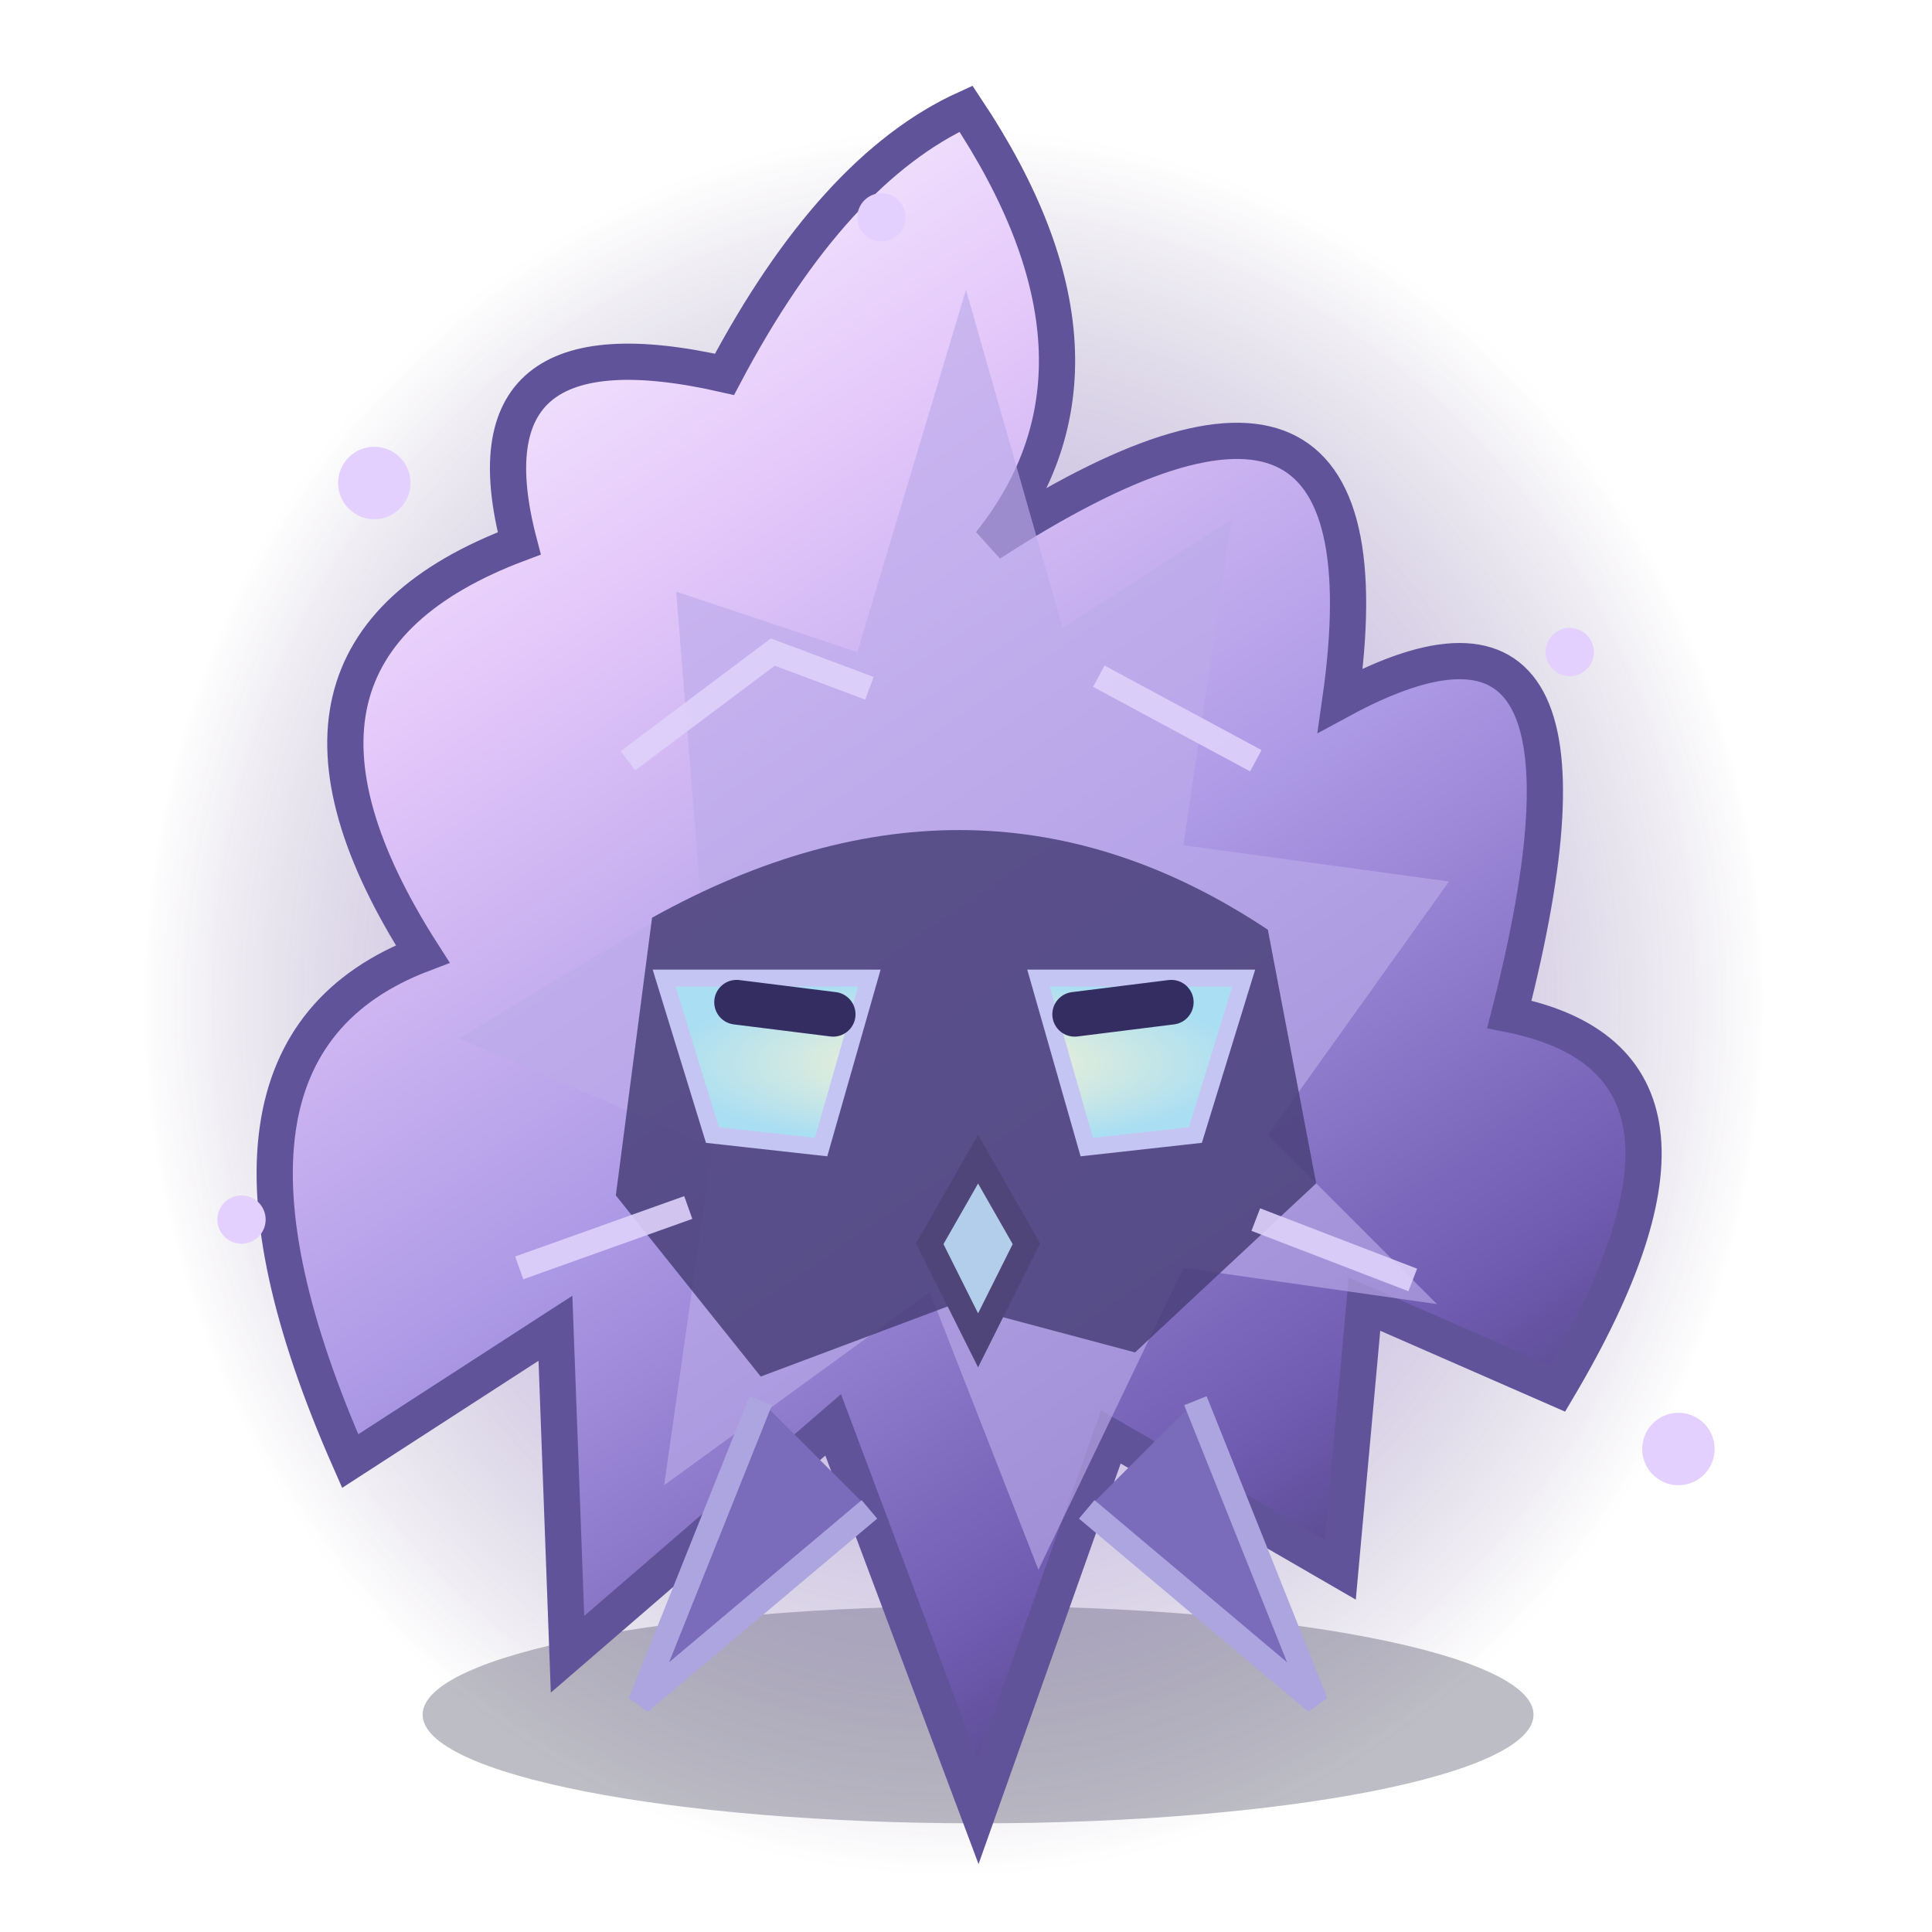
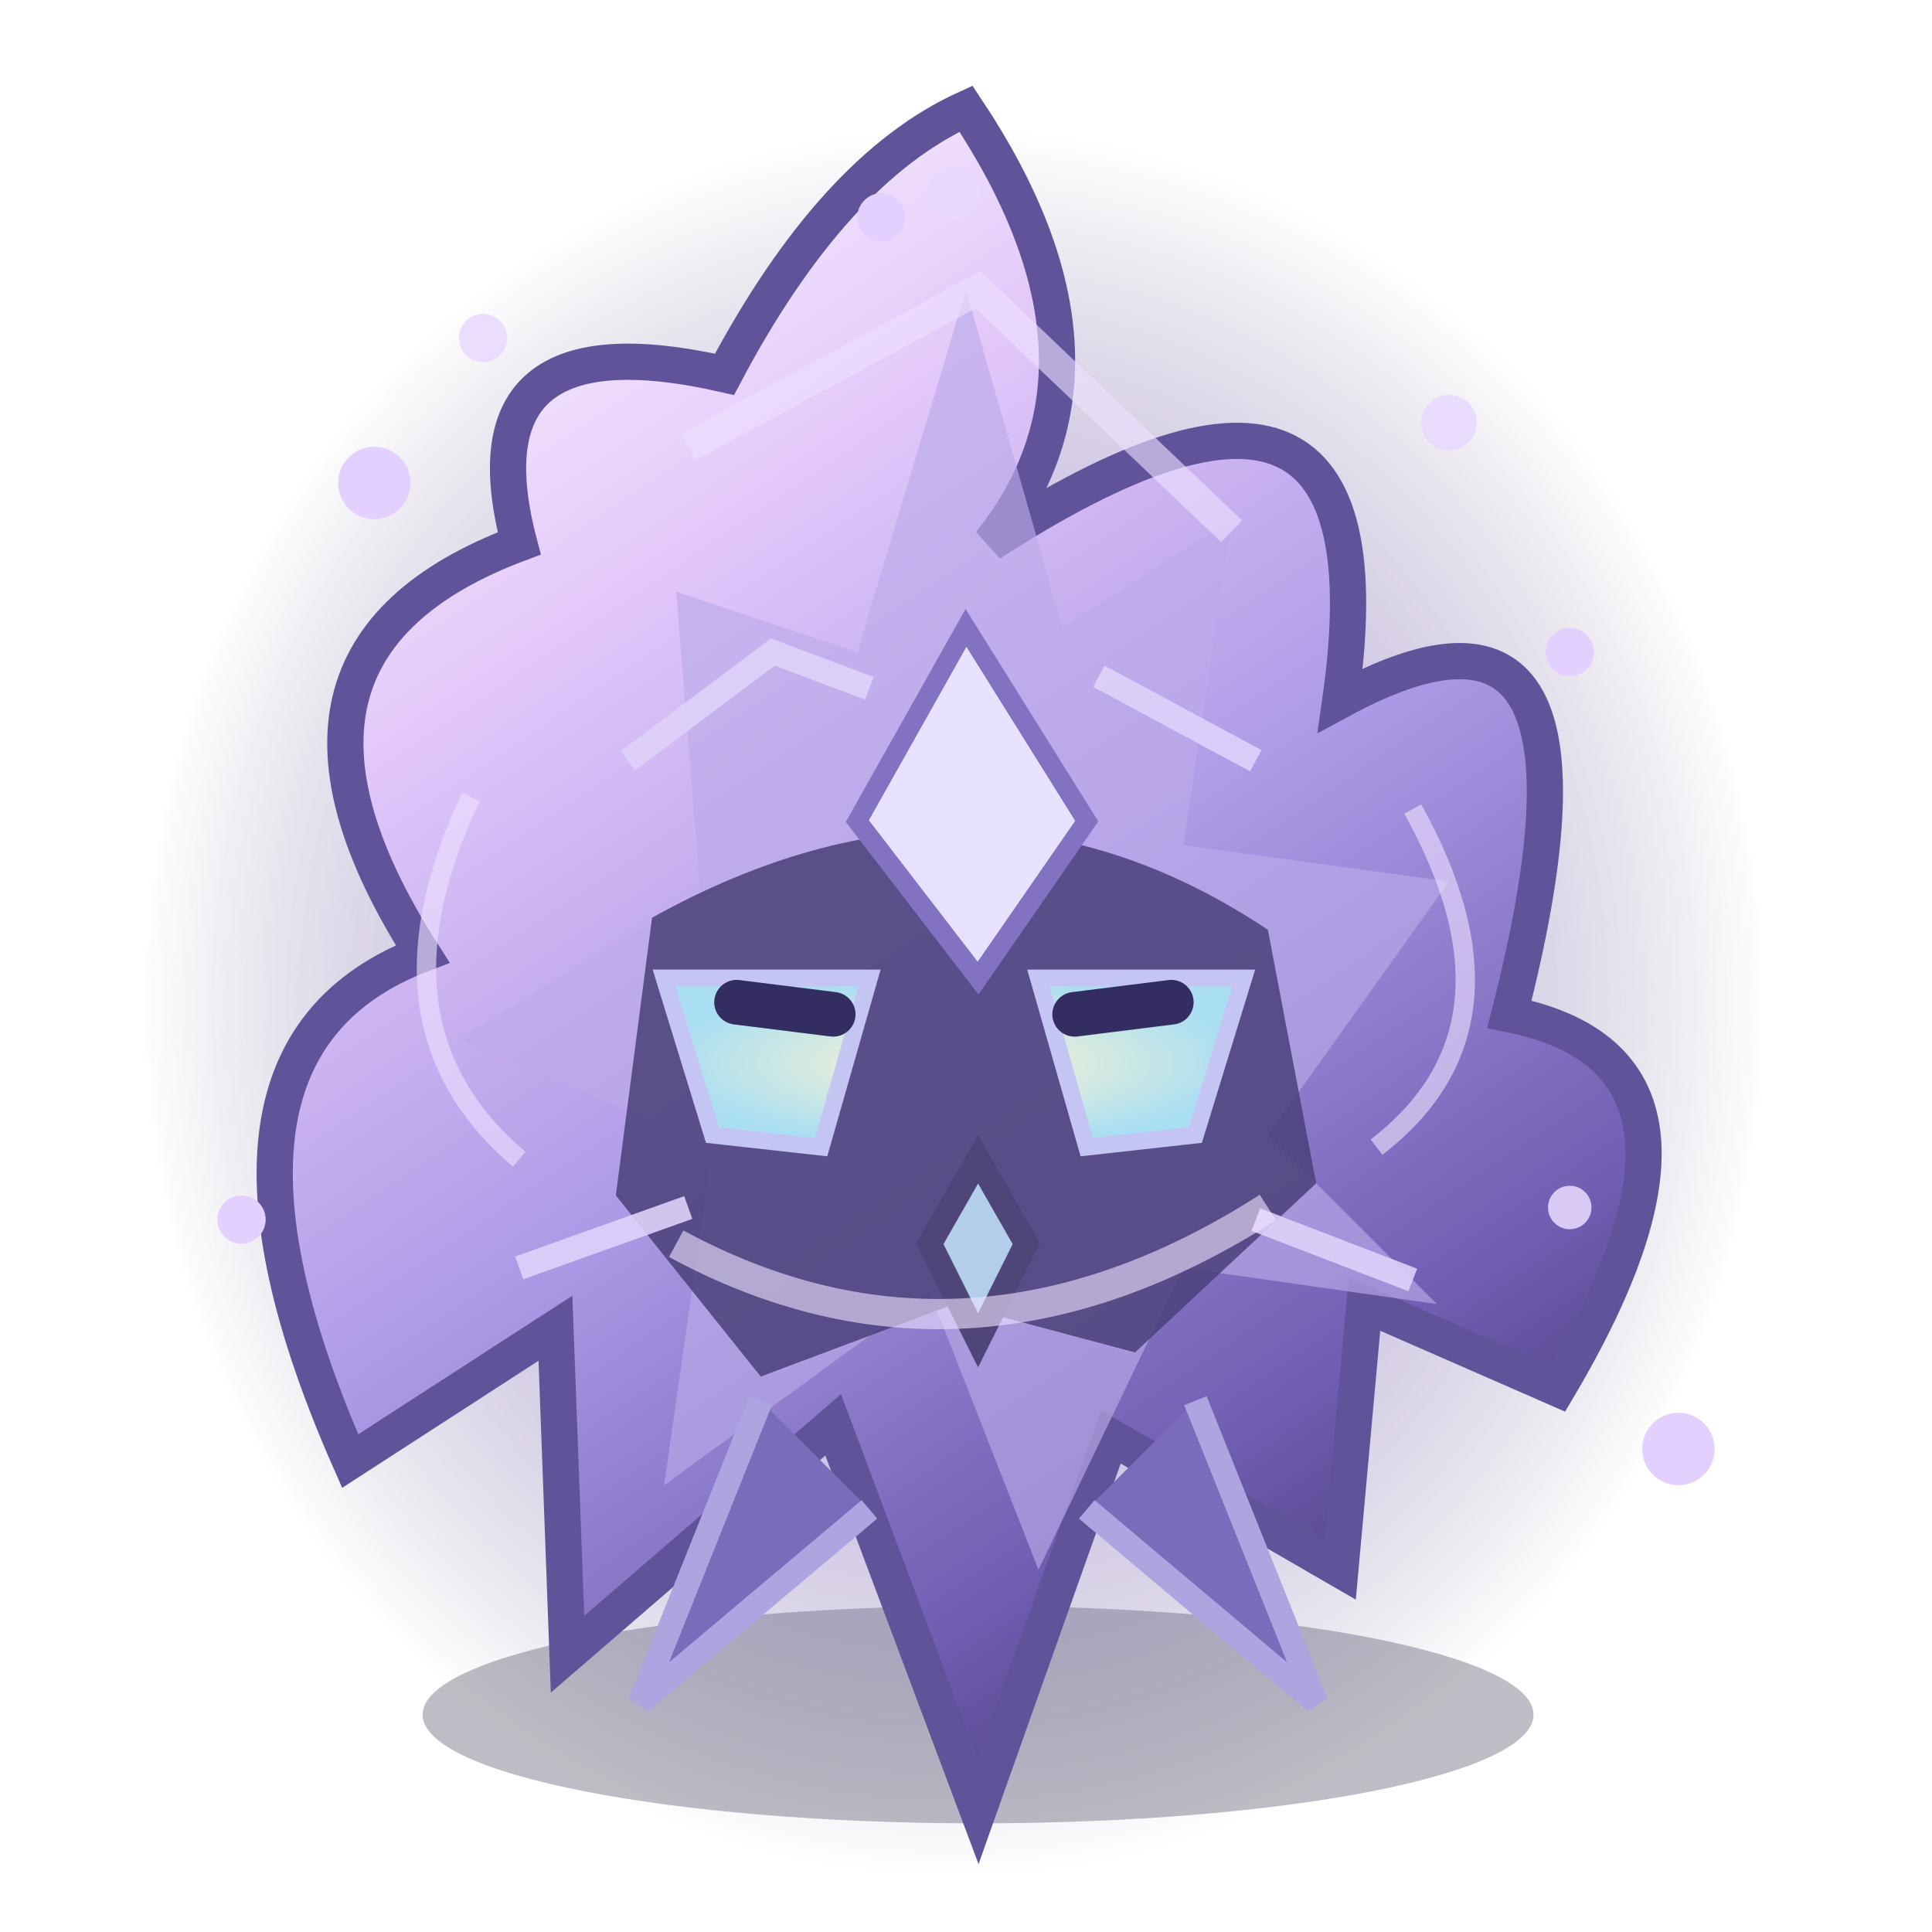
<svg xmlns="http://www.w3.org/2000/svg" width="196" height="196" viewBox="0 0 160 160">
  <defs>
    <radialGradient id="mist">
      <stop stop-color="#dbbfff" stop-opacity=".9" />
      <stop offset=".5" stop-color="#9276cd" stop-opacity=".75" />
      <stop offset="1" stop-color="#48366c" stop-opacity="0" />
    </radialGradient>
    <linearGradient id="flame" x1=".25" y1="0" x2=".8" y2="1">
      <stop stop-color="#faf2ff" />
      <stop offset=".22" stop-color="#e3c7fa" />
      <stop offset=".5" stop-color="#ad9ae6" />
      <stop offset=".8" stop-color="#6f5bb0" />
      <stop offset="1" stop-color="#393360" />
    </linearGradient>
    <radialGradient id="eye">
      <stop stop-color="#fff5ce" />
      <stop offset="1" stop-color="#a9def3" />
    </radialGradient>
  </defs>
  <ellipse cx="81" cy="142" rx="46" ry="9" fill="#20213e" opacity=".3" />
  <ellipse cx="79" cy="83" rx="67" ry="73" fill="url(#mist)" opacity=".6" />
  <path d="M80 9Q94 30 82 45Q116 23 111 58Q135 45 125 84Q145 88 129 115L113 108L111 130L92 119L81 150L69 118L47 137L46 110L29 121Q14 87 35 79Q19 54 43 45Q38 26 60 31Q69 14 80 9Z" fill="url(#flame)" stroke="#61539a" stroke-width="3" />
  <path d="M80 24L88 52L102 43L98 70L120 73L105 94L119 108L98 105L86 130L77 107L55 123L59 95L38 86L58 74L56 49L71 54Z" fill="#bbabea" opacity=".65" />
  <path d="M54 76Q81 61 105 77L109 98L94 112L79 108L63 114L51 99Z" fill="#4b427b" opacity=".87" />
  <path d="M55 81L72 81L68 95L59 94ZM103 81L86 81L90 95L99 94Z" fill="url(#eye)" stroke="#c4c5f3" stroke-width="1.4" />
  <path d="M61 83L69 84M97 83L89 84" stroke="#342d61" stroke-width="3.7" stroke-linecap="round" />
  <path d="M77 103L81 96L85 103L81 111Z" fill="#b3ceeb" stroke="#504579" stroke-width="2" />
  <path d="M63 116L53 141L72 125M99 116L109 141L90 125" fill="#7a6bbb" stroke="#ada5df" stroke-width="2" />
  <g fill="none" stroke="#ded1fb" stroke-width="2" opacity=".9">
    <path d="M52 63L64 54L72 57M91 56L104 63M57 100L43 105M104 101L117 106" />
  </g>
  <g fill="#e4d0ff">
    <circle cx="31" cy="40" r="3" />
    <circle cx="130" cy="54" r="2" />
    <circle cx="20" cy="101" r="2" />
    <circle cx="139" cy="120" r="3" />
    <circle cx="73" cy="18" r="2" />
  </g>
+   <g fill="none" stroke="#eee1ff" opacity=".62">
+     <path d="M57 37L81 24L102 44M56 103Q80 116 105 100" stroke-width="2.5" />
+     <path d="M39 66Q30 85 43 96M117 67Q127 85 114 95" stroke-width="1.6" />
+   </g>
+   <path d="M80 52L71 68L81 81L90 68Z" fill="#e6e2ff" stroke="#8272c1" stroke-width="1.6" />
+   <g fill="#e8d9ff" opacity=".87">
+     <circle cx="40" cy="28" r="2" />
+     <circle cx="120" cy="35" r="2.3" />
+     <circle cx="79" cy="16" r="2.2" />
+     <circle cx="130" cy="100" r="1.8" />
+   </g>
</svg>
